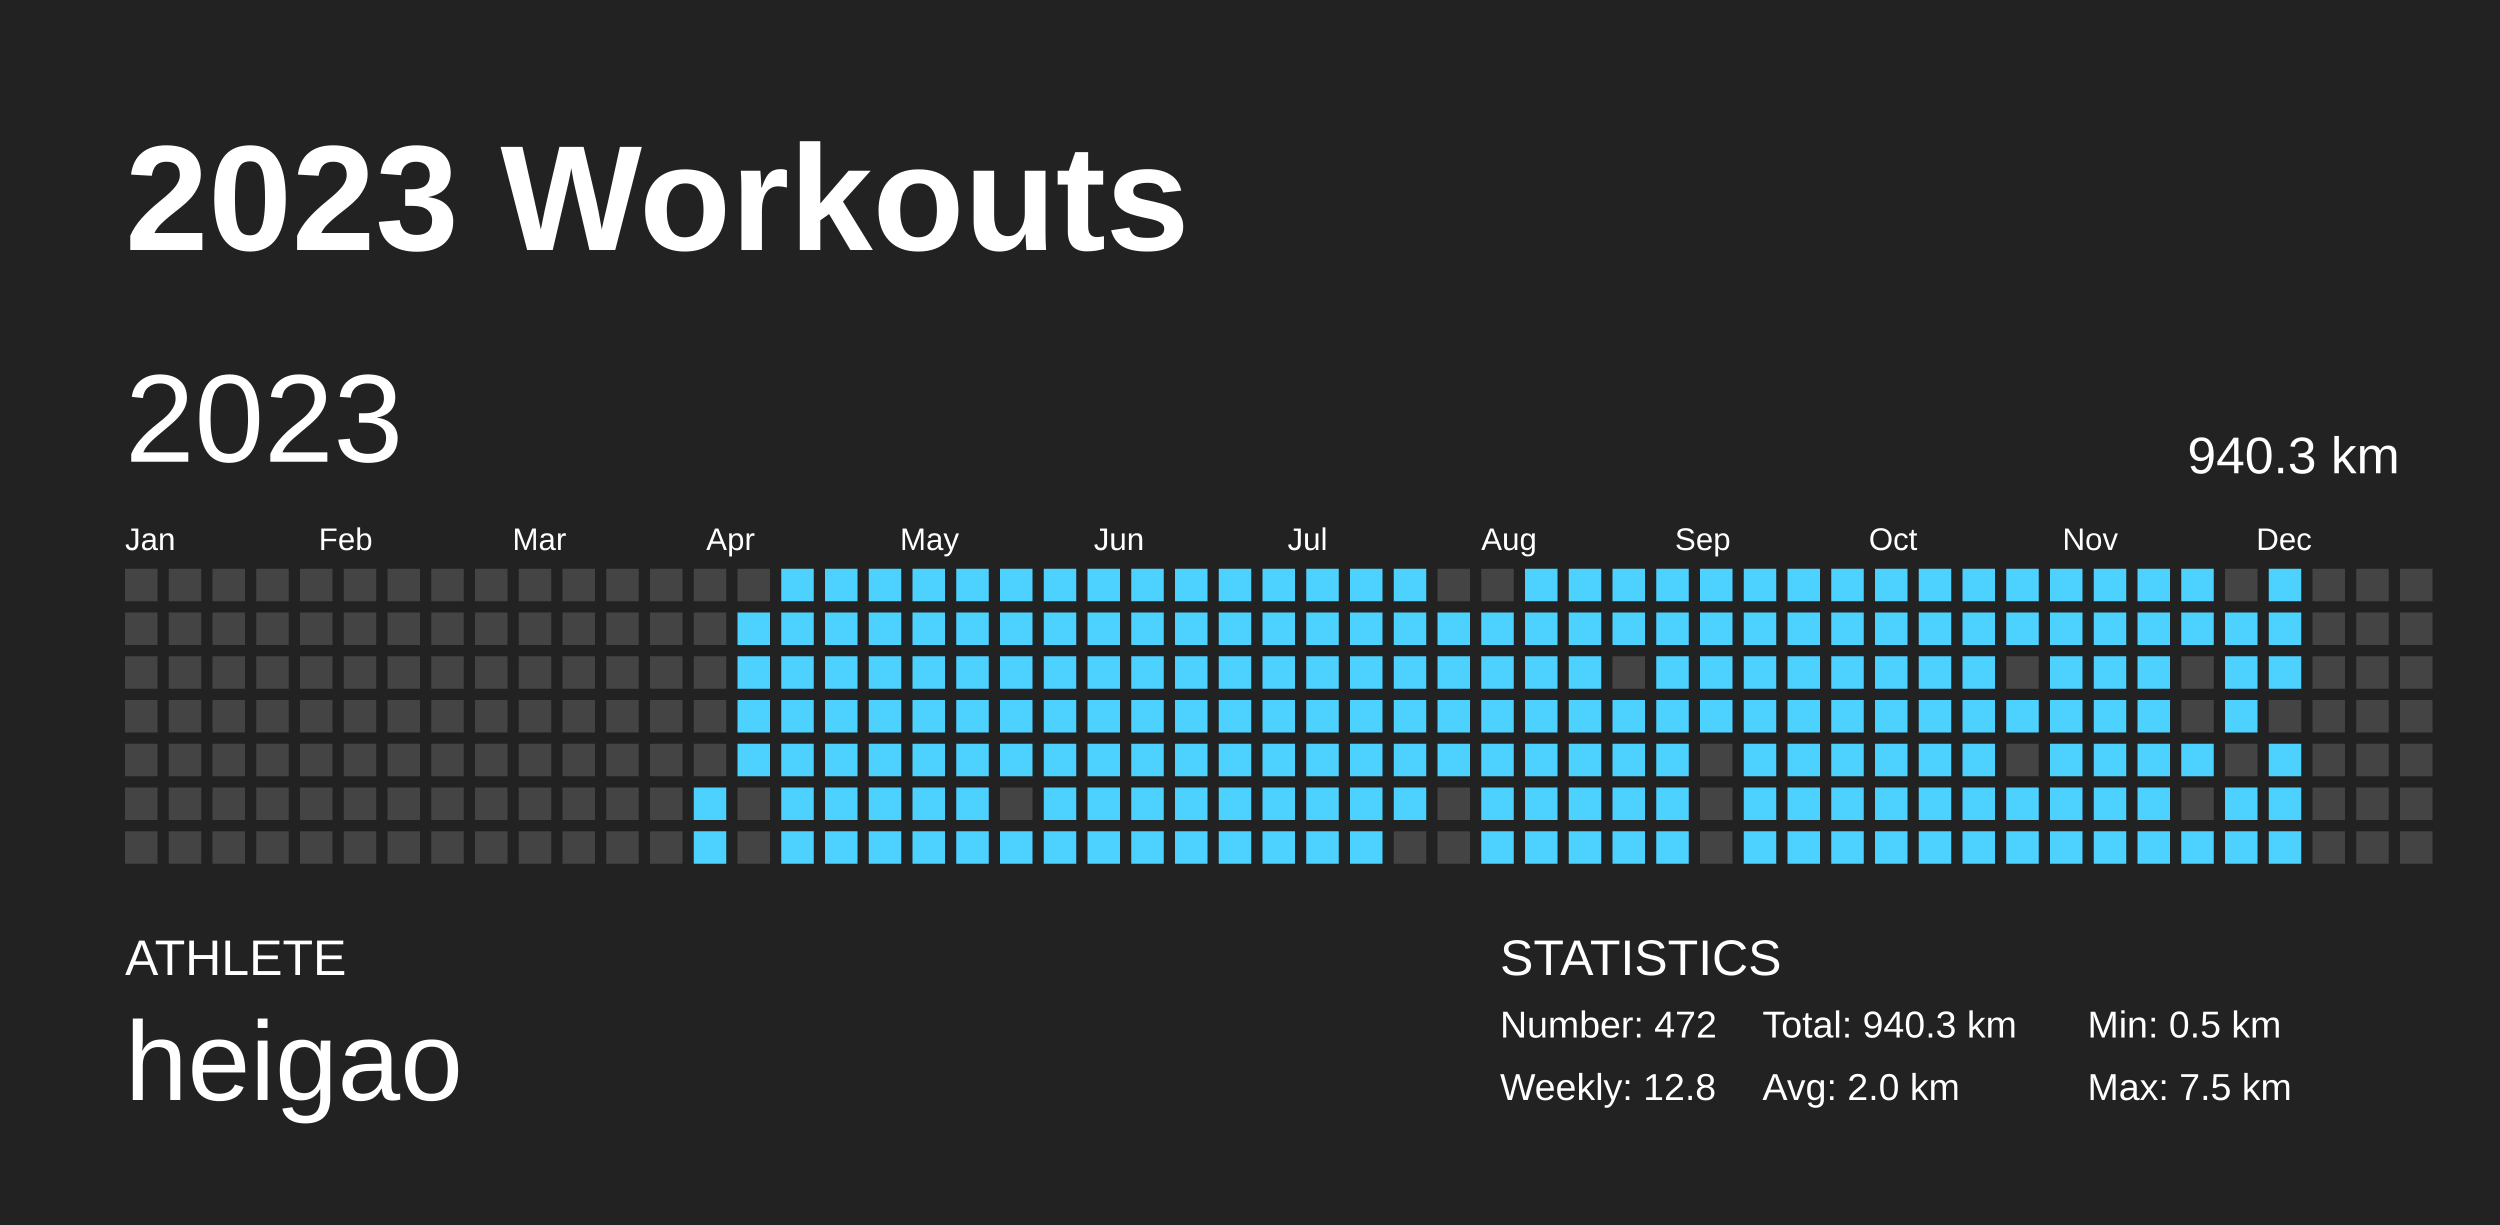
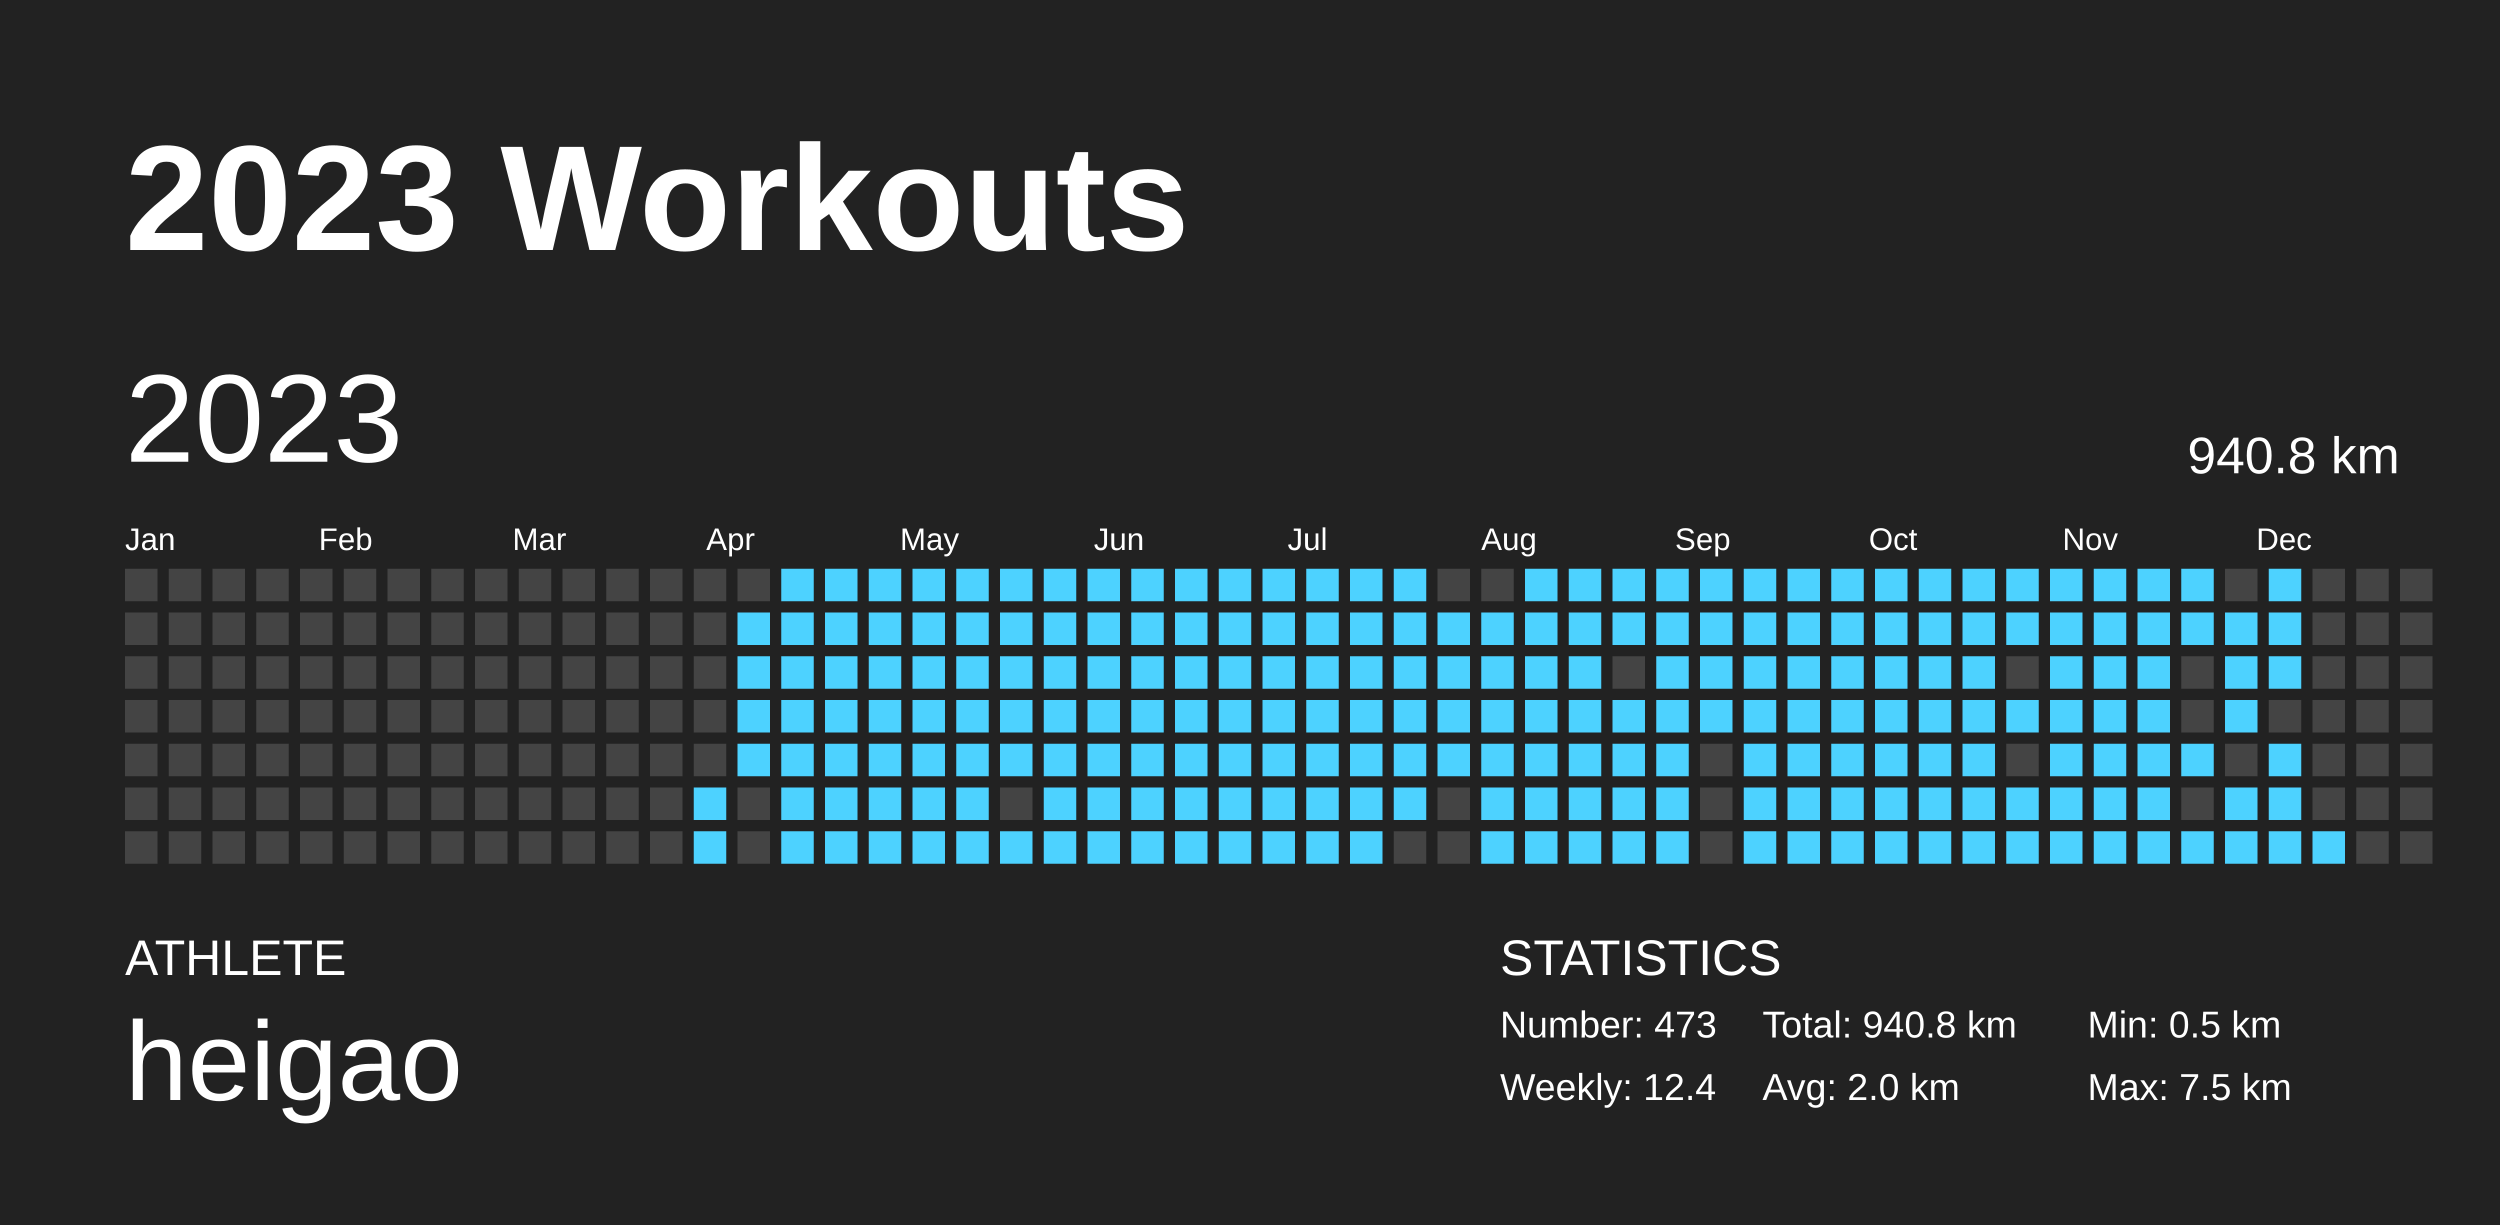
<svg xmlns="http://www.w3.org/2000/svg" baseProfile="full" height="98mm" version="1.1" viewBox="0,0,200,98" width="200mm">
  <defs />
  <rect fill="#222222" height="98" width="200" x="0" y="0" />
  <text fill="#FFFFFF" style="font-size:12px; font-family:Arial; font-weight:bold;" x="10" y="20">2023 Workouts</text>
  <text fill="#FFFFFF" style="font-size:4px; font-family:Arial" x="10" y="78">ATHLETE</text>
  <text fill="#FFFFFF" style="font-size:9px; font-family:Arial" x="10" y="88">heigao</text>
  <text fill="#FFFFFF" style="font-size:4px; font-family:Arial" x="120" y="78">STATISTICS</text>
-   <text fill="#FFFFFF" style="font-size:3px; font-family:Arial" x="120" y="83">Number: 472</text>
-   <text fill="#FFFFFF" style="font-size:3px; font-family:Arial" x="120" y="88">Weekly: 12.8</text>
-   <text fill="#FFFFFF" style="font-size:3px; font-family:Arial" x="141" y="83">Total: 940.3 km</text>
+   <text fill="#FFFFFF" style="font-size:3px; font-family:Arial" x="120" y="83">Number: 473</text>
+   <text fill="#FFFFFF" style="font-size:3px; font-family:Arial" x="120" y="88">Weekly: 12.4</text>
+   <text fill="#FFFFFF" style="font-size:3px; font-family:Arial" x="141" y="83">Total: 940.8 km</text>
  <text fill="#FFFFFF" style="font-size:3px; font-family:Arial" x="141" y="88">Avg: 2.0 km</text>
  <text fill="#FFFFFF" style="font-size:3px; font-family:Arial" x="167" y="83">Min: 0.5 km</text>
  <text fill="#FFFFFF" style="font-size:3px; font-family:Arial" x="167" y="88">Max: 7.5 km</text>
  <text dominant-baseline="hanging" fill="#FFFFFF" style="font-size:10.0px; font-family:Arial;" x="10" y="30">2023</text>
-   <text dominant-baseline="hanging" fill="#FFFFFF" style="font-size:4.125px; font-family:Arial;" x="175" y="35">940.3 km</text>
+   <text dominant-baseline="hanging" fill="#FFFFFF" style="font-size:4.125px; font-family:Arial;" x="175" y="35">940.8 km</text>
  <text fill="#FFFFFF" style="font-size:2.5px; font-family:Arial" x="10.0" y="44">Jan</text>
  <text fill="#FFFFFF" style="font-size:2.5px; font-family:Arial" x="25.5" y="44">Feb</text>
  <text fill="#FFFFFF" style="font-size:2.5px; font-family:Arial" x="41.0" y="44">Mar</text>
  <text fill="#FFFFFF" style="font-size:2.5px; font-family:Arial" x="56.5" y="44">Apr</text>
  <text fill="#FFFFFF" style="font-size:2.5px; font-family:Arial" x="72.0" y="44">May</text>
  <text fill="#FFFFFF" style="font-size:2.5px; font-family:Arial" x="87.5" y="44">Jun</text>
  <text fill="#FFFFFF" style="font-size:2.5px; font-family:Arial" x="103.0" y="44">Jul</text>
  <text fill="#FFFFFF" style="font-size:2.5px; font-family:Arial" x="118.5" y="44">Aug</text>
  <text fill="#FFFFFF" style="font-size:2.5px; font-family:Arial" x="134.0" y="44">Sep</text>
  <text fill="#FFFFFF" style="font-size:2.5px; font-family:Arial" x="149.5" y="44">Oct</text>
  <text fill="#FFFFFF" style="font-size:2.5px; font-family:Arial" x="165.0" y="44">Nov</text>
  <text fill="#FFFFFF" style="font-size:2.5px; font-family:Arial" x="180.5" y="44">Dec</text>
  <rect fill="#444444" height="2.6" width="2.6" x="10.0" y="45.5" />
  <rect fill="#444444" height="2.6" width="2.6" x="10.0" y="49.0" />
  <rect fill="#444444" height="2.6" width="2.6" x="10.0" y="52.5" />
  <rect fill="#444444" height="2.6" width="2.6" x="10.0" y="56.0" />
  <rect fill="#444444" height="2.6" width="2.6" x="10.0" y="59.5" />
  <rect fill="#444444" height="2.6" width="2.6" x="10.0" y="63.0" />
  <rect fill="#444444" height="2.6" width="2.6" x="10.0" y="66.5" />
  <rect fill="#444444" height="2.6" width="2.6" x="13.5" y="45.5" />
  <rect fill="#444444" height="2.6" width="2.6" x="13.5" y="49.0" />
  <rect fill="#444444" height="2.6" width="2.6" x="13.5" y="52.5" />
  <rect fill="#444444" height="2.6" width="2.6" x="13.5" y="56.0" />
  <rect fill="#444444" height="2.6" width="2.6" x="13.5" y="59.5" />
  <rect fill="#444444" height="2.6" width="2.6" x="13.5" y="63.0" />
  <rect fill="#444444" height="2.6" width="2.6" x="13.5" y="66.5" />
  <rect fill="#444444" height="2.6" width="2.6" x="17.0" y="45.5" />
  <rect fill="#444444" height="2.6" width="2.6" x="17.0" y="49.0" />
  <rect fill="#444444" height="2.6" width="2.6" x="17.0" y="52.5" />
  <rect fill="#444444" height="2.6" width="2.6" x="17.0" y="56.0" />
  <rect fill="#444444" height="2.6" width="2.6" x="17.0" y="59.5" />
  <rect fill="#444444" height="2.6" width="2.6" x="17.0" y="63.0" />
  <rect fill="#444444" height="2.6" width="2.6" x="17.0" y="66.5" />
  <rect fill="#444444" height="2.6" width="2.6" x="20.5" y="45.5" />
  <rect fill="#444444" height="2.6" width="2.6" x="20.5" y="49.0" />
  <rect fill="#444444" height="2.6" width="2.6" x="20.5" y="52.5" />
  <rect fill="#444444" height="2.6" width="2.6" x="20.5" y="56.0" />
  <rect fill="#444444" height="2.6" width="2.6" x="20.5" y="59.5" />
  <rect fill="#444444" height="2.6" width="2.6" x="20.5" y="63.0" />
  <rect fill="#444444" height="2.6" width="2.6" x="20.5" y="66.5" />
  <rect fill="#444444" height="2.6" width="2.6" x="24.0" y="45.5" />
  <rect fill="#444444" height="2.6" width="2.6" x="24.0" y="49.0" />
  <rect fill="#444444" height="2.6" width="2.6" x="24.0" y="52.5" />
  <rect fill="#444444" height="2.6" width="2.6" x="24.0" y="56.0" />
  <rect fill="#444444" height="2.6" width="2.6" x="24.0" y="59.5" />
  <rect fill="#444444" height="2.6" width="2.6" x="24.0" y="63.0" />
  <rect fill="#444444" height="2.6" width="2.6" x="24.0" y="66.5" />
  <rect fill="#444444" height="2.6" width="2.6" x="27.5" y="45.5" />
  <rect fill="#444444" height="2.6" width="2.6" x="27.5" y="49.0" />
  <rect fill="#444444" height="2.6" width="2.6" x="27.5" y="52.5" />
  <rect fill="#444444" height="2.6" width="2.6" x="27.5" y="56.0" />
  <rect fill="#444444" height="2.6" width="2.6" x="27.5" y="59.5" />
  <rect fill="#444444" height="2.6" width="2.6" x="27.5" y="63.0" />
  <rect fill="#444444" height="2.6" width="2.6" x="27.5" y="66.5" />
  <rect fill="#444444" height="2.6" width="2.6" x="31.0" y="45.5" />
  <rect fill="#444444" height="2.6" width="2.6" x="31.0" y="49.0" />
  <rect fill="#444444" height="2.6" width="2.6" x="31.0" y="52.5" />
  <rect fill="#444444" height="2.6" width="2.6" x="31.0" y="56.0" />
  <rect fill="#444444" height="2.6" width="2.6" x="31.0" y="59.5" />
  <rect fill="#444444" height="2.6" width="2.6" x="31.0" y="63.0" />
  <rect fill="#444444" height="2.6" width="2.6" x="31.0" y="66.5" />
  <rect fill="#444444" height="2.6" width="2.6" x="34.5" y="45.5" />
  <rect fill="#444444" height="2.6" width="2.6" x="34.5" y="49.0" />
  <rect fill="#444444" height="2.6" width="2.6" x="34.5" y="52.5" />
  <rect fill="#444444" height="2.6" width="2.6" x="34.5" y="56.0" />
  <rect fill="#444444" height="2.6" width="2.6" x="34.5" y="59.5" />
  <rect fill="#444444" height="2.6" width="2.6" x="34.5" y="63.0" />
  <rect fill="#444444" height="2.6" width="2.6" x="34.5" y="66.5" />
  <rect fill="#444444" height="2.6" width="2.6" x="38.0" y="45.5" />
  <rect fill="#444444" height="2.6" width="2.6" x="38.0" y="49.0" />
  <rect fill="#444444" height="2.6" width="2.6" x="38.0" y="52.5" />
  <rect fill="#444444" height="2.6" width="2.6" x="38.0" y="56.0" />
  <rect fill="#444444" height="2.6" width="2.6" x="38.0" y="59.5" />
  <rect fill="#444444" height="2.6" width="2.6" x="38.0" y="63.0" />
  <rect fill="#444444" height="2.6" width="2.6" x="38.0" y="66.5" />
  <rect fill="#444444" height="2.6" width="2.6" x="41.5" y="45.5" />
  <rect fill="#444444" height="2.6" width="2.6" x="41.5" y="49.0" />
  <rect fill="#444444" height="2.6" width="2.6" x="41.5" y="52.5" />
  <rect fill="#444444" height="2.6" width="2.6" x="41.5" y="56.0" />
  <rect fill="#444444" height="2.6" width="2.6" x="41.5" y="59.5" />
  <rect fill="#444444" height="2.6" width="2.6" x="41.5" y="63.0" />
  <rect fill="#444444" height="2.6" width="2.6" x="41.5" y="66.5" />
  <rect fill="#444444" height="2.6" width="2.6" x="45.0" y="45.5" />
  <rect fill="#444444" height="2.6" width="2.6" x="45.0" y="49.0" />
  <rect fill="#444444" height="2.6" width="2.6" x="45.0" y="52.5" />
  <rect fill="#444444" height="2.6" width="2.6" x="45.0" y="56.0" />
  <rect fill="#444444" height="2.6" width="2.6" x="45.0" y="59.5" />
  <rect fill="#444444" height="2.6" width="2.6" x="45.0" y="63.0" />
  <rect fill="#444444" height="2.6" width="2.6" x="45.0" y="66.5" />
  <rect fill="#444444" height="2.6" width="2.6" x="48.5" y="45.5" />
  <rect fill="#444444" height="2.6" width="2.6" x="48.5" y="49.0" />
  <rect fill="#444444" height="2.6" width="2.6" x="48.5" y="52.5" />
  <rect fill="#444444" height="2.6" width="2.6" x="48.5" y="56.0" />
  <rect fill="#444444" height="2.6" width="2.6" x="48.5" y="59.5" />
  <rect fill="#444444" height="2.6" width="2.6" x="48.5" y="63.0" />
  <rect fill="#444444" height="2.6" width="2.6" x="48.5" y="66.5" />
  <rect fill="#444444" height="2.6" width="2.6" x="52.0" y="45.5" />
  <rect fill="#444444" height="2.6" width="2.6" x="52.0" y="49.0" />
  <rect fill="#444444" height="2.6" width="2.6" x="52.0" y="52.5" />
  <rect fill="#444444" height="2.6" width="2.6" x="52.0" y="56.0" />
  <rect fill="#444444" height="2.6" width="2.6" x="52.0" y="59.5" />
  <rect fill="#444444" height="2.6" width="2.6" x="52.0" y="63.0" />
  <rect fill="#444444" height="2.6" width="2.6" x="52.0" y="66.5" />
  <rect fill="#444444" height="2.6" width="2.6" x="55.5" y="45.5" />
  <rect fill="#444444" height="2.6" width="2.6" x="55.5" y="49.0" />
  <rect fill="#444444" height="2.6" width="2.6" x="55.5" y="52.5" />
  <rect fill="#444444" height="2.6" width="2.6" x="55.5" y="56.0" />
  <rect fill="#444444" height="2.6" width="2.6" x="55.5" y="59.5" />
  <rect fill="#4dd2ff" height="2.6" width="2.6" x="55.5" y="63.0" />
  <rect fill="#4dd2ff" height="2.6" width="2.6" x="55.5" y="66.5" />
  <rect fill="#444444" height="2.6" width="2.6" x="59.0" y="45.5" />
  <rect fill="#4dd2ff" height="2.6" width="2.6" x="59.0" y="49.0" />
  <rect fill="#4dd2ff" height="2.6" width="2.6" x="59.0" y="52.5" />
  <rect fill="#4dd2ff" height="2.6" width="2.6" x="59.0" y="56.0" />
  <rect fill="#4dd2ff" height="2.6" width="2.6" x="59.0" y="59.5" />
  <rect fill="#444444" height="2.6" width="2.6" x="59.0" y="63.0" />
  <rect fill="#444444" height="2.6" width="2.6" x="59.0" y="66.5" />
  <rect fill="#4dd2ff" height="2.6" width="2.6" x="62.5" y="45.5" />
  <rect fill="#4dd2ff" height="2.6" width="2.6" x="62.5" y="49.0" />
  <rect fill="#4dd2ff" height="2.6" width="2.6" x="62.5" y="52.5" />
  <rect fill="#4dd2ff" height="2.6" width="2.6" x="62.5" y="56.0" />
  <rect fill="#4dd2ff" height="2.6" width="2.6" x="62.5" y="59.5" />
  <rect fill="#4dd2ff" height="2.6" width="2.6" x="62.5" y="63.0" />
  <rect fill="#4dd2ff" height="2.6" width="2.6" x="62.5" y="66.5" />
  <rect fill="#4dd2ff" height="2.6" width="2.6" x="66.0" y="45.5" />
  <rect fill="#4dd2ff" height="2.6" width="2.6" x="66.0" y="49.0" />
  <rect fill="#4dd2ff" height="2.6" width="2.6" x="66.0" y="52.5" />
  <rect fill="#4dd2ff" height="2.6" width="2.6" x="66.0" y="56.0" />
  <rect fill="#4dd2ff" height="2.6" width="2.6" x="66.0" y="59.5" />
  <rect fill="#4dd2ff" height="2.6" width="2.6" x="66.0" y="63.0" />
  <rect fill="#4dd2ff" height="2.6" width="2.6" x="66.0" y="66.5" />
  <rect fill="#4dd2ff" height="2.6" width="2.6" x="69.5" y="45.5" />
  <rect fill="#4dd2ff" height="2.6" width="2.6" x="69.5" y="49.0" />
  <rect fill="#4dd2ff" height="2.6" width="2.6" x="69.5" y="52.5" />
  <rect fill="#4dd2ff" height="2.6" width="2.6" x="69.5" y="56.0" />
  <rect fill="#4dd2ff" height="2.6" width="2.6" x="69.5" y="59.5" />
  <rect fill="#4dd2ff" height="2.6" width="2.6" x="69.5" y="63.0" />
  <rect fill="#4dd2ff" height="2.6" width="2.6" x="69.5" y="66.5" />
  <rect fill="#4dd2ff" height="2.6" width="2.6" x="73.0" y="45.5" />
  <rect fill="#4dd2ff" height="2.6" width="2.6" x="73.0" y="49.0" />
  <rect fill="#4dd2ff" height="2.6" width="2.6" x="73.0" y="52.5" />
  <rect fill="#4dd2ff" height="2.6" width="2.6" x="73.0" y="56.0" />
  <rect fill="#4dd2ff" height="2.6" width="2.6" x="73.0" y="59.5" />
  <rect fill="#4dd2ff" height="2.6" width="2.6" x="73.0" y="63.0" />
  <rect fill="#4dd2ff" height="2.6" width="2.6" x="73.0" y="66.5" />
  <rect fill="#4dd2ff" height="2.6" width="2.6" x="76.5" y="45.5" />
  <rect fill="#4dd2ff" height="2.6" width="2.6" x="76.5" y="49.0" />
  <rect fill="#4dd2ff" height="2.6" width="2.6" x="76.5" y="52.5" />
  <rect fill="#4dd2ff" height="2.6" width="2.6" x="76.5" y="56.0" />
  <rect fill="#4dd2ff" height="2.6" width="2.6" x="76.5" y="59.5" />
  <rect fill="#4dd2ff" height="2.6" width="2.6" x="76.5" y="63.0" />
  <rect fill="#4dd2ff" height="2.6" width="2.6" x="76.5" y="66.5" />
  <rect fill="#4dd2ff" height="2.6" width="2.6" x="80.0" y="45.5" />
  <rect fill="#4dd2ff" height="2.6" width="2.6" x="80.0" y="49.0" />
  <rect fill="#4dd2ff" height="2.6" width="2.6" x="80.0" y="52.5" />
  <rect fill="#4dd2ff" height="2.6" width="2.6" x="80.0" y="56.0" />
  <rect fill="#4dd2ff" height="2.6" width="2.6" x="80.0" y="59.5" />
  <rect fill="#444444" height="2.6" width="2.6" x="80.0" y="63.0" />
  <rect fill="#4dd2ff" height="2.6" width="2.6" x="80.0" y="66.5" />
  <rect fill="#4dd2ff" height="2.6" width="2.6" x="83.5" y="45.5" />
  <rect fill="#4dd2ff" height="2.6" width="2.6" x="83.5" y="49.0" />
  <rect fill="#4dd2ff" height="2.6" width="2.6" x="83.5" y="52.5" />
  <rect fill="#4dd2ff" height="2.6" width="2.6" x="83.5" y="56.0" />
  <rect fill="#4dd2ff" height="2.6" width="2.6" x="83.5" y="59.5" />
  <rect fill="#4dd2ff" height="2.6" width="2.6" x="83.5" y="63.0" />
  <rect fill="#4dd2ff" height="2.6" width="2.6" x="83.5" y="66.5" />
  <rect fill="#4dd2ff" height="2.6" width="2.6" x="87.0" y="45.5" />
  <rect fill="#4dd2ff" height="2.6" width="2.6" x="87.0" y="49.0" />
  <rect fill="#4dd2ff" height="2.6" width="2.6" x="87.0" y="52.5" />
  <rect fill="#4dd2ff" height="2.6" width="2.6" x="87.0" y="56.0" />
  <rect fill="#4dd2ff" height="2.6" width="2.6" x="87.0" y="59.5" />
  <rect fill="#4dd2ff" height="2.6" width="2.6" x="87.0" y="63.0" />
  <rect fill="#4dd2ff" height="2.6" width="2.6" x="87.0" y="66.5" />
  <rect fill="#4dd2ff" height="2.6" width="2.6" x="90.5" y="45.5" />
  <rect fill="#4dd2ff" height="2.6" width="2.6" x="90.5" y="49.0" />
  <rect fill="#4dd2ff" height="2.6" width="2.6" x="90.5" y="52.5" />
  <rect fill="#4dd2ff" height="2.6" width="2.6" x="90.5" y="56.0" />
  <rect fill="#4dd2ff" height="2.6" width="2.6" x="90.5" y="59.5" />
  <rect fill="#4dd2ff" height="2.6" width="2.6" x="90.5" y="63.0" />
  <rect fill="#4dd2ff" height="2.6" width="2.6" x="90.5" y="66.5" />
  <rect fill="#4dd2ff" height="2.6" width="2.6" x="94.0" y="45.5" />
  <rect fill="#4dd2ff" height="2.6" width="2.6" x="94.0" y="49.0" />
  <rect fill="#4dd2ff" height="2.6" width="2.6" x="94.0" y="52.5" />
  <rect fill="#4dd2ff" height="2.6" width="2.6" x="94.0" y="56.0" />
  <rect fill="#4dd2ff" height="2.6" width="2.6" x="94.0" y="59.5" />
  <rect fill="#4dd2ff" height="2.6" width="2.6" x="94.0" y="63.0" />
  <rect fill="#4dd2ff" height="2.6" width="2.6" x="94.0" y="66.5" />
  <rect fill="#4dd2ff" height="2.6" width="2.6" x="97.5" y="45.5" />
  <rect fill="#4dd2ff" height="2.6" width="2.6" x="97.5" y="49.0" />
  <rect fill="#4dd2ff" height="2.6" width="2.6" x="97.5" y="52.5" />
  <rect fill="#4dd2ff" height="2.6" width="2.6" x="97.5" y="56.0" />
  <rect fill="#4dd2ff" height="2.6" width="2.6" x="97.5" y="59.5" />
  <rect fill="#4dd2ff" height="2.6" width="2.6" x="97.5" y="63.0" />
  <rect fill="#4dd2ff" height="2.6" width="2.6" x="97.5" y="66.5" />
  <rect fill="#4dd2ff" height="2.6" width="2.6" x="101.0" y="45.5" />
  <rect fill="#4dd2ff" height="2.6" width="2.6" x="101.0" y="49.0" />
  <rect fill="#4dd2ff" height="2.6" width="2.6" x="101.0" y="52.5" />
  <rect fill="#4dd2ff" height="2.6" width="2.6" x="101.0" y="56.0" />
  <rect fill="#4dd2ff" height="2.6" width="2.6" x="101.0" y="59.5" />
  <rect fill="#4dd2ff" height="2.6" width="2.6" x="101.0" y="63.0" />
  <rect fill="#4dd2ff" height="2.6" width="2.6" x="101.0" y="66.5" />
  <rect fill="#4dd2ff" height="2.6" width="2.6" x="104.5" y="45.5" />
  <rect fill="#4dd2ff" height="2.6" width="2.6" x="104.5" y="49.0" />
  <rect fill="#4dd2ff" height="2.6" width="2.6" x="104.5" y="52.5" />
  <rect fill="#4dd2ff" height="2.6" width="2.6" x="104.5" y="56.0" />
  <rect fill="#4dd2ff" height="2.6" width="2.6" x="104.5" y="59.5" />
  <rect fill="#4dd2ff" height="2.6" width="2.6" x="104.5" y="63.0" />
  <rect fill="#4dd2ff" height="2.6" width="2.6" x="104.5" y="66.5" />
  <rect fill="#4dd2ff" height="2.6" width="2.6" x="108.0" y="45.5" />
  <rect fill="#4dd2ff" height="2.6" width="2.6" x="108.0" y="49.0" />
  <rect fill="#4dd2ff" height="2.6" width="2.6" x="108.0" y="52.5" />
  <rect fill="#4dd2ff" height="2.6" width="2.6" x="108.0" y="56.0" />
  <rect fill="#4dd2ff" height="2.6" width="2.6" x="108.0" y="59.5" />
  <rect fill="#4dd2ff" height="2.6" width="2.6" x="108.0" y="63.0" />
  <rect fill="#4dd2ff" height="2.6" width="2.6" x="108.0" y="66.5" />
  <rect fill="#4dd2ff" height="2.6" width="2.6" x="111.5" y="45.5" />
  <rect fill="#4dd2ff" height="2.6" width="2.6" x="111.5" y="49.0" />
  <rect fill="#4dd2ff" height="2.6" width="2.6" x="111.5" y="52.5" />
  <rect fill="#4dd2ff" height="2.6" width="2.6" x="111.5" y="56.0" />
  <rect fill="#4dd2ff" height="2.6" width="2.6" x="111.5" y="59.5" />
  <rect fill="#4dd2ff" height="2.6" width="2.6" x="111.5" y="63.0" />
  <rect fill="#444444" height="2.6" width="2.6" x="111.5" y="66.5" />
  <rect fill="#444444" height="2.6" width="2.6" x="115.0" y="45.5" />
  <rect fill="#4dd2ff" height="2.6" width="2.6" x="115.0" y="49.0" />
  <rect fill="#4dd2ff" height="2.6" width="2.6" x="115.0" y="52.5" />
  <rect fill="#4dd2ff" height="2.6" width="2.6" x="115.0" y="56.0" />
  <rect fill="#4dd2ff" height="2.6" width="2.6" x="115.0" y="59.5" />
  <rect fill="#444444" height="2.6" width="2.6" x="115.0" y="63.0" />
  <rect fill="#444444" height="2.6" width="2.6" x="115.0" y="66.5" />
  <rect fill="#444444" height="2.6" width="2.6" x="118.5" y="45.5" />
  <rect fill="#4dd2ff" height="2.6" width="2.6" x="118.5" y="49.0" />
  <rect fill="#4dd2ff" height="2.6" width="2.6" x="118.5" y="52.5" />
  <rect fill="#4dd2ff" height="2.6" width="2.6" x="118.5" y="56.0" />
  <rect fill="#4dd2ff" height="2.6" width="2.6" x="118.5" y="59.5" />
  <rect fill="#4dd2ff" height="2.6" width="2.6" x="118.5" y="63.0" />
  <rect fill="#4dd2ff" height="2.6" width="2.6" x="118.5" y="66.5" />
  <rect fill="#4dd2ff" height="2.6" width="2.6" x="122.0" y="45.5" />
  <rect fill="#4dd2ff" height="2.6" width="2.6" x="122.0" y="49.0" />
  <rect fill="#4dd2ff" height="2.6" width="2.6" x="122.0" y="52.5" />
  <rect fill="#4dd2ff" height="2.6" width="2.6" x="122.0" y="56.0" />
  <rect fill="#4dd2ff" height="2.6" width="2.6" x="122.0" y="59.5" />
  <rect fill="#4dd2ff" height="2.6" width="2.6" x="122.0" y="63.0" />
  <rect fill="#4dd2ff" height="2.6" width="2.6" x="122.0" y="66.5" />
  <rect fill="#4dd2ff" height="2.6" width="2.6" x="125.5" y="45.5" />
  <rect fill="#4dd2ff" height="2.6" width="2.6" x="125.5" y="49.0" />
  <rect fill="#4dd2ff" height="2.6" width="2.6" x="125.5" y="52.5" />
  <rect fill="#4dd2ff" height="2.6" width="2.6" x="125.5" y="56.0" />
  <rect fill="#4dd2ff" height="2.6" width="2.6" x="125.5" y="59.5" />
  <rect fill="#4dd2ff" height="2.6" width="2.6" x="125.5" y="63.0" />
  <rect fill="#4dd2ff" height="2.6" width="2.6" x="125.5" y="66.5" />
  <rect fill="#4dd2ff" height="2.6" width="2.6" x="129.0" y="45.5" />
  <rect fill="#4dd2ff" height="2.6" width="2.6" x="129.0" y="49.0" />
  <rect fill="#444444" height="2.6" width="2.6" x="129.0" y="52.5" />
  <rect fill="#4dd2ff" height="2.6" width="2.6" x="129.0" y="56.0" />
  <rect fill="#4dd2ff" height="2.6" width="2.6" x="129.0" y="59.5" />
  <rect fill="#4dd2ff" height="2.6" width="2.6" x="129.0" y="63.0" />
  <rect fill="#4dd2ff" height="2.6" width="2.6" x="129.0" y="66.5" />
  <rect fill="#4dd2ff" height="2.6" width="2.6" x="132.5" y="45.5" />
  <rect fill="#4dd2ff" height="2.6" width="2.6" x="132.5" y="49.0" />
  <rect fill="#4dd2ff" height="2.6" width="2.6" x="132.5" y="52.5" />
  <rect fill="#4dd2ff" height="2.6" width="2.6" x="132.5" y="56.0" />
  <rect fill="#4dd2ff" height="2.6" width="2.6" x="132.5" y="59.5" />
  <rect fill="#4dd2ff" height="2.6" width="2.6" x="132.5" y="63.0" />
  <rect fill="#4dd2ff" height="2.6" width="2.6" x="132.5" y="66.5" />
  <rect fill="#4dd2ff" height="2.6" width="2.6" x="136.0" y="45.5" />
  <rect fill="#4dd2ff" height="2.6" width="2.6" x="136.0" y="49.0" />
  <rect fill="#4dd2ff" height="2.6" width="2.6" x="136.0" y="52.5" />
  <rect fill="#4dd2ff" height="2.6" width="2.6" x="136.0" y="56.0" />
  <rect fill="#444444" height="2.6" width="2.6" x="136.0" y="59.5" />
  <rect fill="#444444" height="2.6" width="2.6" x="136.0" y="63.0" />
  <rect fill="#444444" height="2.6" width="2.6" x="136.0" y="66.5" />
  <rect fill="#4dd2ff" height="2.6" width="2.6" x="139.5" y="45.5" />
  <rect fill="#4dd2ff" height="2.6" width="2.6" x="139.5" y="49.0" />
  <rect fill="#4dd2ff" height="2.6" width="2.6" x="139.5" y="52.5" />
  <rect fill="#4dd2ff" height="2.6" width="2.6" x="139.5" y="56.0" />
  <rect fill="#4dd2ff" height="2.6" width="2.6" x="139.5" y="59.5" />
  <rect fill="#4dd2ff" height="2.6" width="2.6" x="139.5" y="63.0" />
  <rect fill="#4dd2ff" height="2.6" width="2.6" x="139.5" y="66.5" />
  <rect fill="#4dd2ff" height="2.6" width="2.6" x="143.0" y="45.5" />
  <rect fill="#4dd2ff" height="2.6" width="2.6" x="143.0" y="49.0" />
  <rect fill="#4dd2ff" height="2.6" width="2.6" x="143.0" y="52.5" />
  <rect fill="#4dd2ff" height="2.6" width="2.6" x="143.0" y="56.0" />
  <rect fill="#4dd2ff" height="2.6" width="2.6" x="143.0" y="59.5" />
  <rect fill="#4dd2ff" height="2.6" width="2.6" x="143.0" y="63.0" />
  <rect fill="#4dd2ff" height="2.6" width="2.6" x="143.0" y="66.5" />
  <rect fill="#4dd2ff" height="2.6" width="2.6" x="146.5" y="45.5" />
  <rect fill="#4dd2ff" height="2.6" width="2.6" x="146.5" y="49.0" />
  <rect fill="#4dd2ff" height="2.6" width="2.6" x="146.5" y="52.5" />
  <rect fill="#4dd2ff" height="2.6" width="2.6" x="146.5" y="56.0" />
  <rect fill="#4dd2ff" height="2.6" width="2.6" x="146.5" y="59.5" />
  <rect fill="#4dd2ff" height="2.6" width="2.6" x="146.5" y="63.0" />
  <rect fill="#4dd2ff" height="2.6" width="2.6" x="146.5" y="66.5" />
  <rect fill="#4dd2ff" height="2.6" width="2.6" x="150.0" y="45.5" />
  <rect fill="#4dd2ff" height="2.6" width="2.6" x="150.0" y="49.0" />
  <rect fill="#4dd2ff" height="2.6" width="2.6" x="150.0" y="52.5" />
  <rect fill="#4dd2ff" height="2.6" width="2.6" x="150.0" y="56.0" />
  <rect fill="#4dd2ff" height="2.6" width="2.6" x="150.0" y="59.5" />
  <rect fill="#4dd2ff" height="2.6" width="2.6" x="150.0" y="63.0" />
  <rect fill="#4dd2ff" height="2.6" width="2.6" x="150.0" y="66.5" />
  <rect fill="#4dd2ff" height="2.6" width="2.6" x="153.5" y="45.5" />
  <rect fill="#4dd2ff" height="2.6" width="2.6" x="153.5" y="49.0" />
  <rect fill="#4dd2ff" height="2.6" width="2.6" x="153.5" y="52.5" />
  <rect fill="#4dd2ff" height="2.6" width="2.6" x="153.5" y="56.0" />
  <rect fill="#4dd2ff" height="2.6" width="2.6" x="153.5" y="59.5" />
  <rect fill="#4dd2ff" height="2.6" width="2.6" x="153.5" y="63.0" />
  <rect fill="#4dd2ff" height="2.6" width="2.6" x="153.5" y="66.5" />
  <rect fill="#4dd2ff" height="2.6" width="2.6" x="157.0" y="45.5" />
  <rect fill="#4dd2ff" height="2.6" width="2.6" x="157.0" y="49.0" />
  <rect fill="#4dd2ff" height="2.6" width="2.6" x="157.0" y="52.5" />
  <rect fill="#4dd2ff" height="2.6" width="2.6" x="157.0" y="56.0" />
  <rect fill="#4dd2ff" height="2.6" width="2.6" x="157.0" y="59.5" />
  <rect fill="#4dd2ff" height="2.6" width="2.6" x="157.0" y="63.0" />
  <rect fill="#4dd2ff" height="2.6" width="2.6" x="157.0" y="66.5" />
  <rect fill="#4dd2ff" height="2.6" width="2.6" x="160.5" y="45.5" />
  <rect fill="#4dd2ff" height="2.6" width="2.6" x="160.5" y="49.0" />
  <rect fill="#444444" height="2.6" width="2.6" x="160.5" y="52.5" />
  <rect fill="#4dd2ff" height="2.6" width="2.6" x="160.5" y="56.0" />
  <rect fill="#444444" height="2.6" width="2.6" x="160.5" y="59.5" />
  <rect fill="#4dd2ff" height="2.6" width="2.6" x="160.5" y="63.0" />
  <rect fill="#4dd2ff" height="2.6" width="2.6" x="160.5" y="66.5" />
  <rect fill="#4dd2ff" height="2.6" width="2.6" x="164.0" y="45.5" />
  <rect fill="#4dd2ff" height="2.6" width="2.6" x="164.0" y="49.0" />
  <rect fill="#4dd2ff" height="2.6" width="2.6" x="164.0" y="52.5" />
  <rect fill="#4dd2ff" height="2.6" width="2.6" x="164.0" y="56.0" />
  <rect fill="#4dd2ff" height="2.6" width="2.6" x="164.0" y="59.5" />
  <rect fill="#4dd2ff" height="2.6" width="2.6" x="164.0" y="63.0" />
  <rect fill="#4dd2ff" height="2.6" width="2.6" x="164.0" y="66.5" />
  <rect fill="#4dd2ff" height="2.6" width="2.6" x="167.5" y="45.5" />
  <rect fill="#4dd2ff" height="2.6" width="2.6" x="167.5" y="49.0" />
  <rect fill="#4dd2ff" height="2.6" width="2.6" x="167.5" y="52.5" />
  <rect fill="#4dd2ff" height="2.6" width="2.6" x="167.5" y="56.0" />
  <rect fill="#4dd2ff" height="2.6" width="2.6" x="167.5" y="59.5" />
  <rect fill="#4dd2ff" height="2.6" width="2.6" x="167.5" y="63.0" />
  <rect fill="#4dd2ff" height="2.6" width="2.6" x="167.5" y="66.5" />
  <rect fill="#4dd2ff" height="2.6" width="2.6" x="171.0" y="45.5" />
  <rect fill="#4dd2ff" height="2.6" width="2.6" x="171.0" y="49.0" />
  <rect fill="#4dd2ff" height="2.6" width="2.6" x="171.0" y="52.5" />
  <rect fill="#4dd2ff" height="2.6" width="2.6" x="171.0" y="56.0" />
  <rect fill="#4dd2ff" height="2.6" width="2.6" x="171.0" y="59.5" />
  <rect fill="#4dd2ff" height="2.6" width="2.6" x="171.0" y="63.0" />
  <rect fill="#4dd2ff" height="2.6" width="2.6" x="171.0" y="66.5" />
  <rect fill="#4dd2ff" height="2.6" width="2.6" x="174.5" y="45.5" />
  <rect fill="#4dd2ff" height="2.6" width="2.6" x="174.5" y="49.0" />
  <rect fill="#444444" height="2.6" width="2.6" x="174.5" y="52.5" />
  <rect fill="#444444" height="2.6" width="2.6" x="174.5" y="56.0" />
  <rect fill="#4dd2ff" height="2.6" width="2.6" x="174.5" y="59.5" />
  <rect fill="#444444" height="2.6" width="2.6" x="174.5" y="63.0" />
  <rect fill="#4dd2ff" height="2.6" width="2.6" x="174.5" y="66.5" />
  <rect fill="#444444" height="2.6" width="2.6" x="178.0" y="45.5" />
  <rect fill="#4dd2ff" height="2.6" width="2.6" x="178.0" y="49.0" />
  <rect fill="#4dd2ff" height="2.6" width="2.6" x="178.0" y="52.5" />
  <rect fill="#4dd2ff" height="2.6" width="2.6" x="178.0" y="56.0" />
  <rect fill="#444444" height="2.6" width="2.6" x="178.0" y="59.5" />
  <rect fill="#4dd2ff" height="2.6" width="2.6" x="178.0" y="63.0" />
  <rect fill="#4dd2ff" height="2.6" width="2.6" x="178.0" y="66.5" />
  <rect fill="#4dd2ff" height="2.6" width="2.6" x="181.5" y="45.5" />
  <rect fill="#4dd2ff" height="2.6" width="2.6" x="181.5" y="49.0" />
  <rect fill="#4dd2ff" height="2.6" width="2.6" x="181.5" y="52.5" />
  <rect fill="#444444" height="2.6" width="2.6" x="181.5" y="56.0" />
  <rect fill="#4dd2ff" height="2.6" width="2.6" x="181.5" y="59.5" />
  <rect fill="#4dd2ff" height="2.6" width="2.6" x="181.5" y="63.0" />
  <rect fill="#4dd2ff" height="2.6" width="2.6" x="181.5" y="66.5" />
  <rect fill="#444444" height="2.6" width="2.6" x="185.0" y="45.5" />
  <rect fill="#444444" height="2.6" width="2.6" x="185.0" y="49.0" />
  <rect fill="#444444" height="2.6" width="2.6" x="185.0" y="52.5" />
  <rect fill="#444444" height="2.6" width="2.6" x="185.0" y="56.0" />
  <rect fill="#444444" height="2.6" width="2.6" x="185.0" y="59.5" />
  <rect fill="#444444" height="2.6" width="2.6" x="185.0" y="63.0" />
-   <rect fill="#444444" height="2.6" width="2.6" x="185.0" y="66.5" />
+   <rect fill="#4dd2ff" height="2.6" width="2.6" x="185.0" y="66.5" />
  <rect fill="#444444" height="2.6" width="2.6" x="188.5" y="45.5" />
  <rect fill="#444444" height="2.6" width="2.6" x="188.5" y="49.0" />
  <rect fill="#444444" height="2.6" width="2.6" x="188.5" y="52.5" />
  <rect fill="#444444" height="2.6" width="2.6" x="188.5" y="56.0" />
  <rect fill="#444444" height="2.6" width="2.6" x="188.5" y="59.5" />
  <rect fill="#444444" height="2.6" width="2.6" x="188.5" y="63.0" />
  <rect fill="#444444" height="2.6" width="2.6" x="188.5" y="66.5" />
  <rect fill="#444444" height="2.6" width="2.6" x="192.0" y="45.5" />
  <rect fill="#444444" height="2.6" width="2.6" x="192.0" y="49.0" />
  <rect fill="#444444" height="2.6" width="2.6" x="192.0" y="52.5" />
  <rect fill="#444444" height="2.6" width="2.6" x="192.0" y="56.0" />
  <rect fill="#444444" height="2.6" width="2.6" x="192.0" y="59.5" />
  <rect fill="#444444" height="2.6" width="2.6" x="192.0" y="63.0" />
  <rect fill="#444444" height="2.6" width="2.6" x="192.0" y="66.5" />
</svg>
